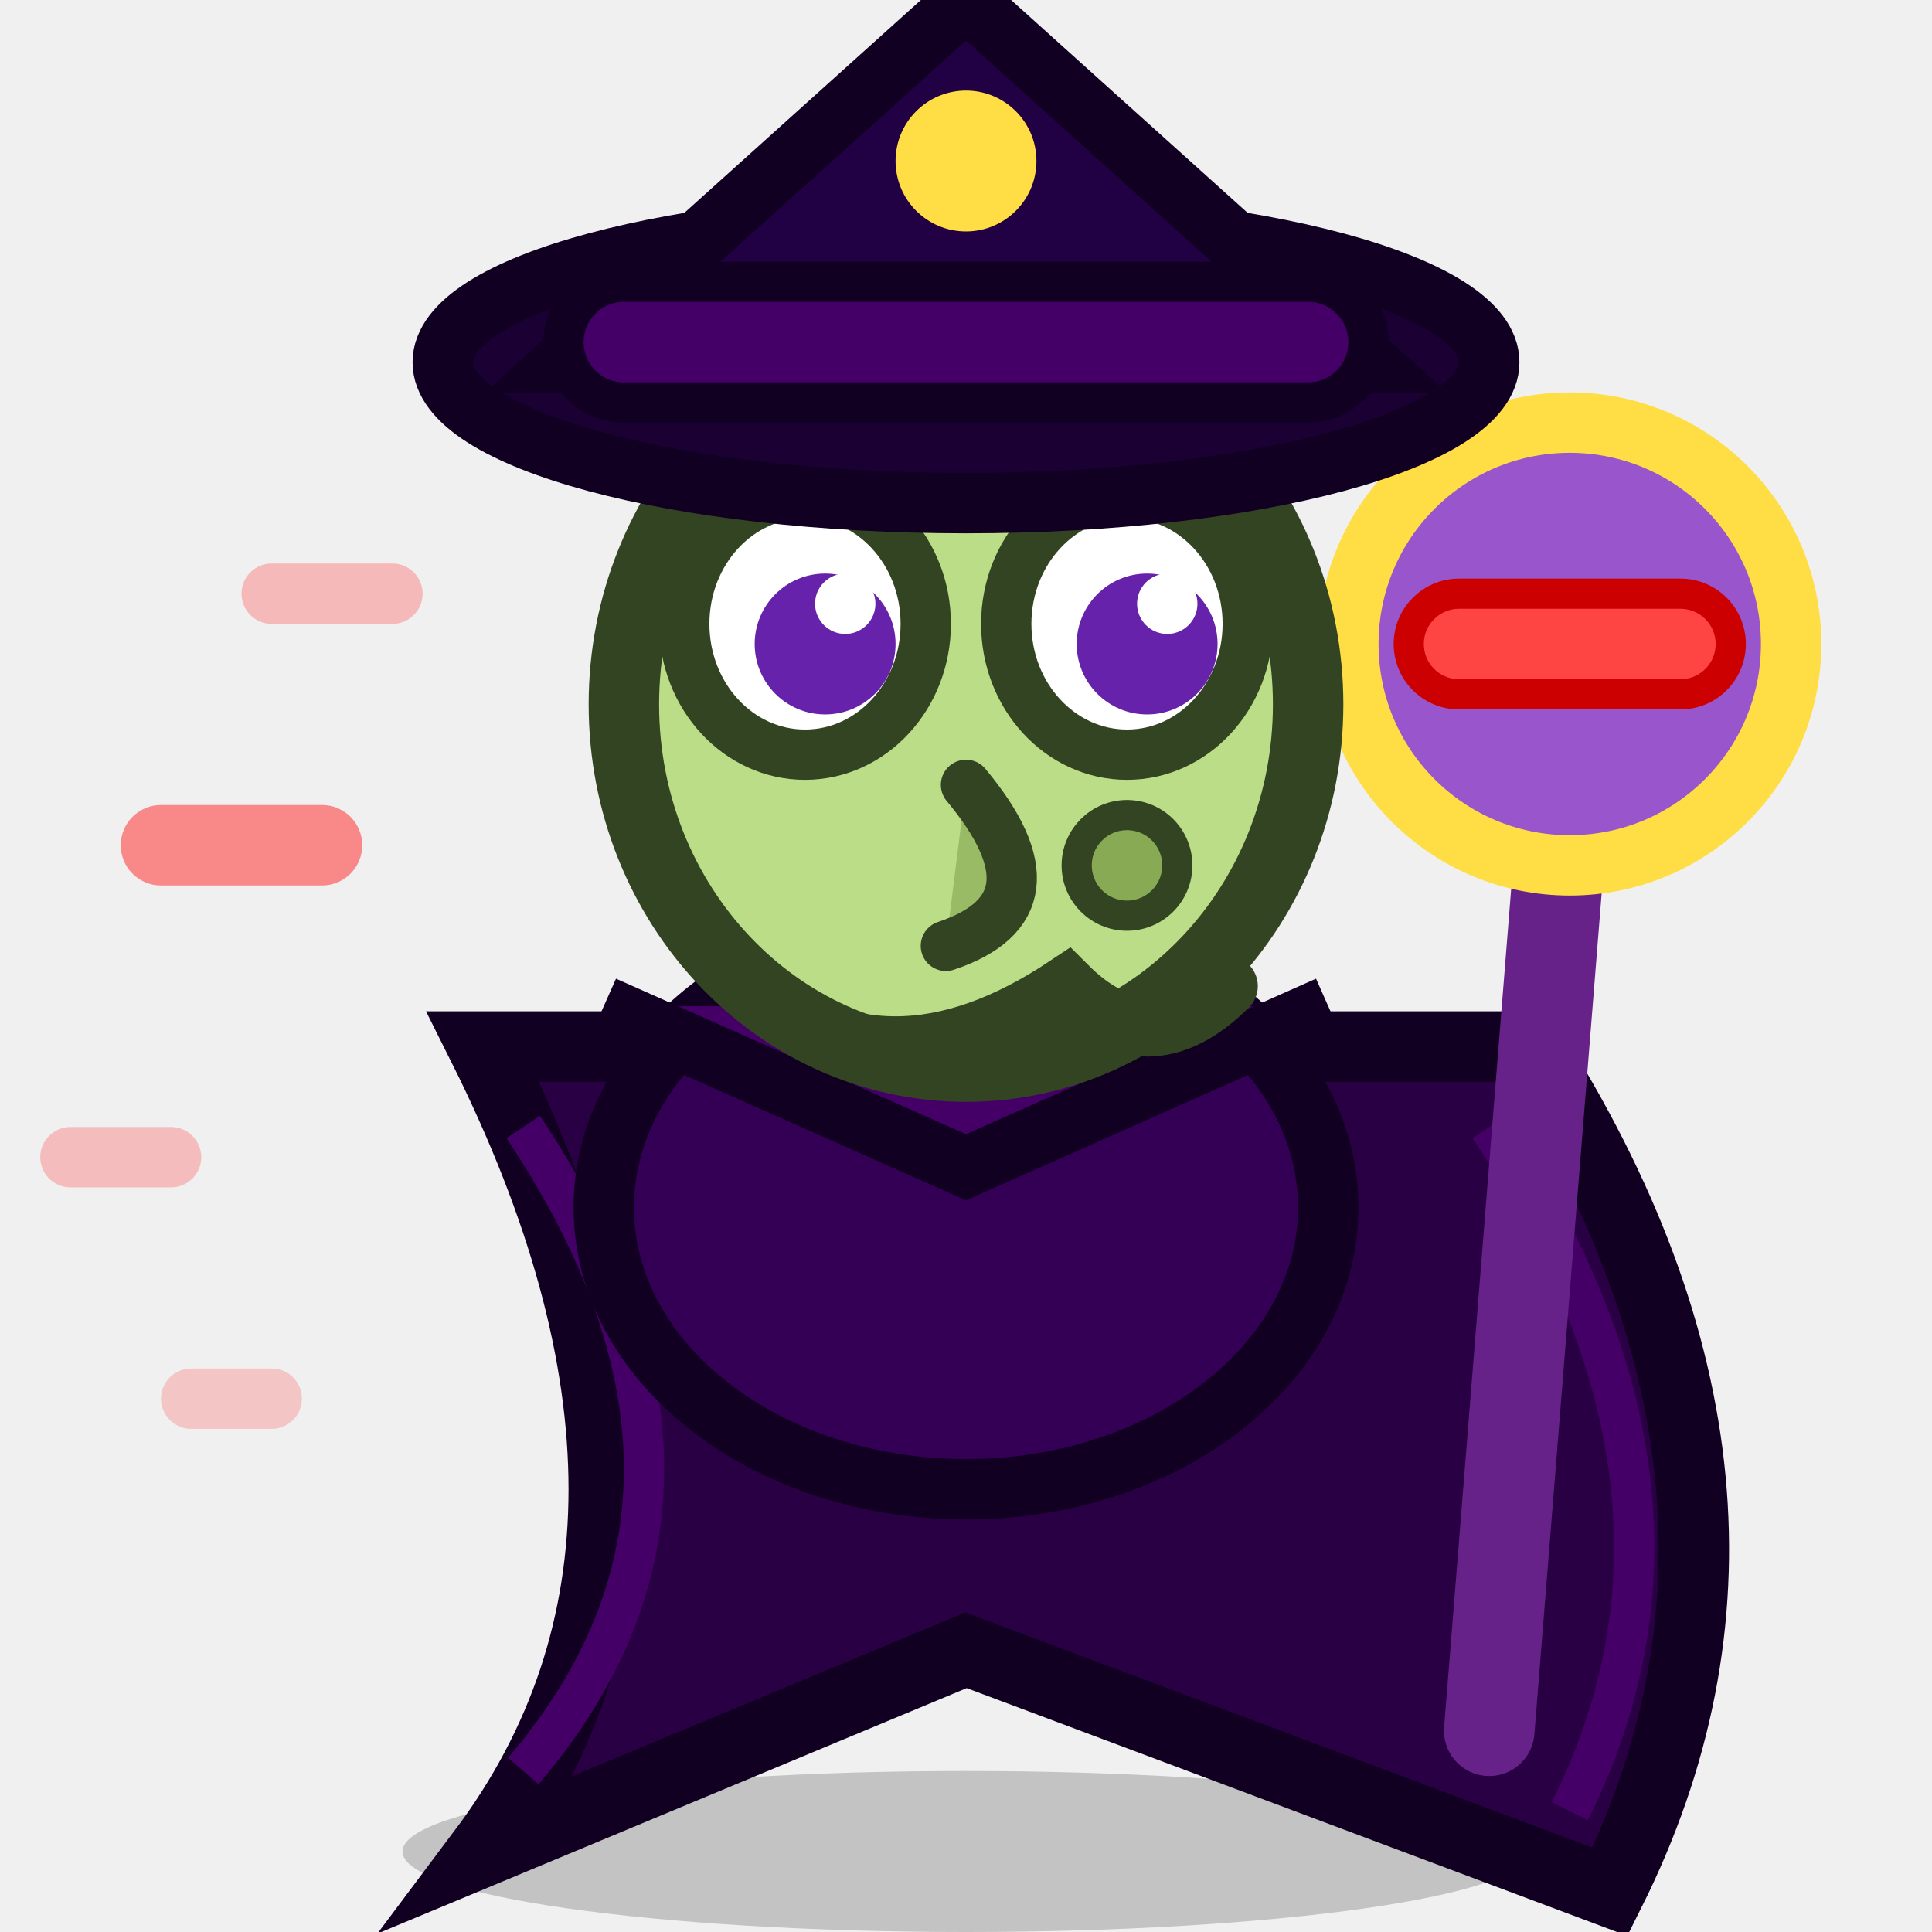
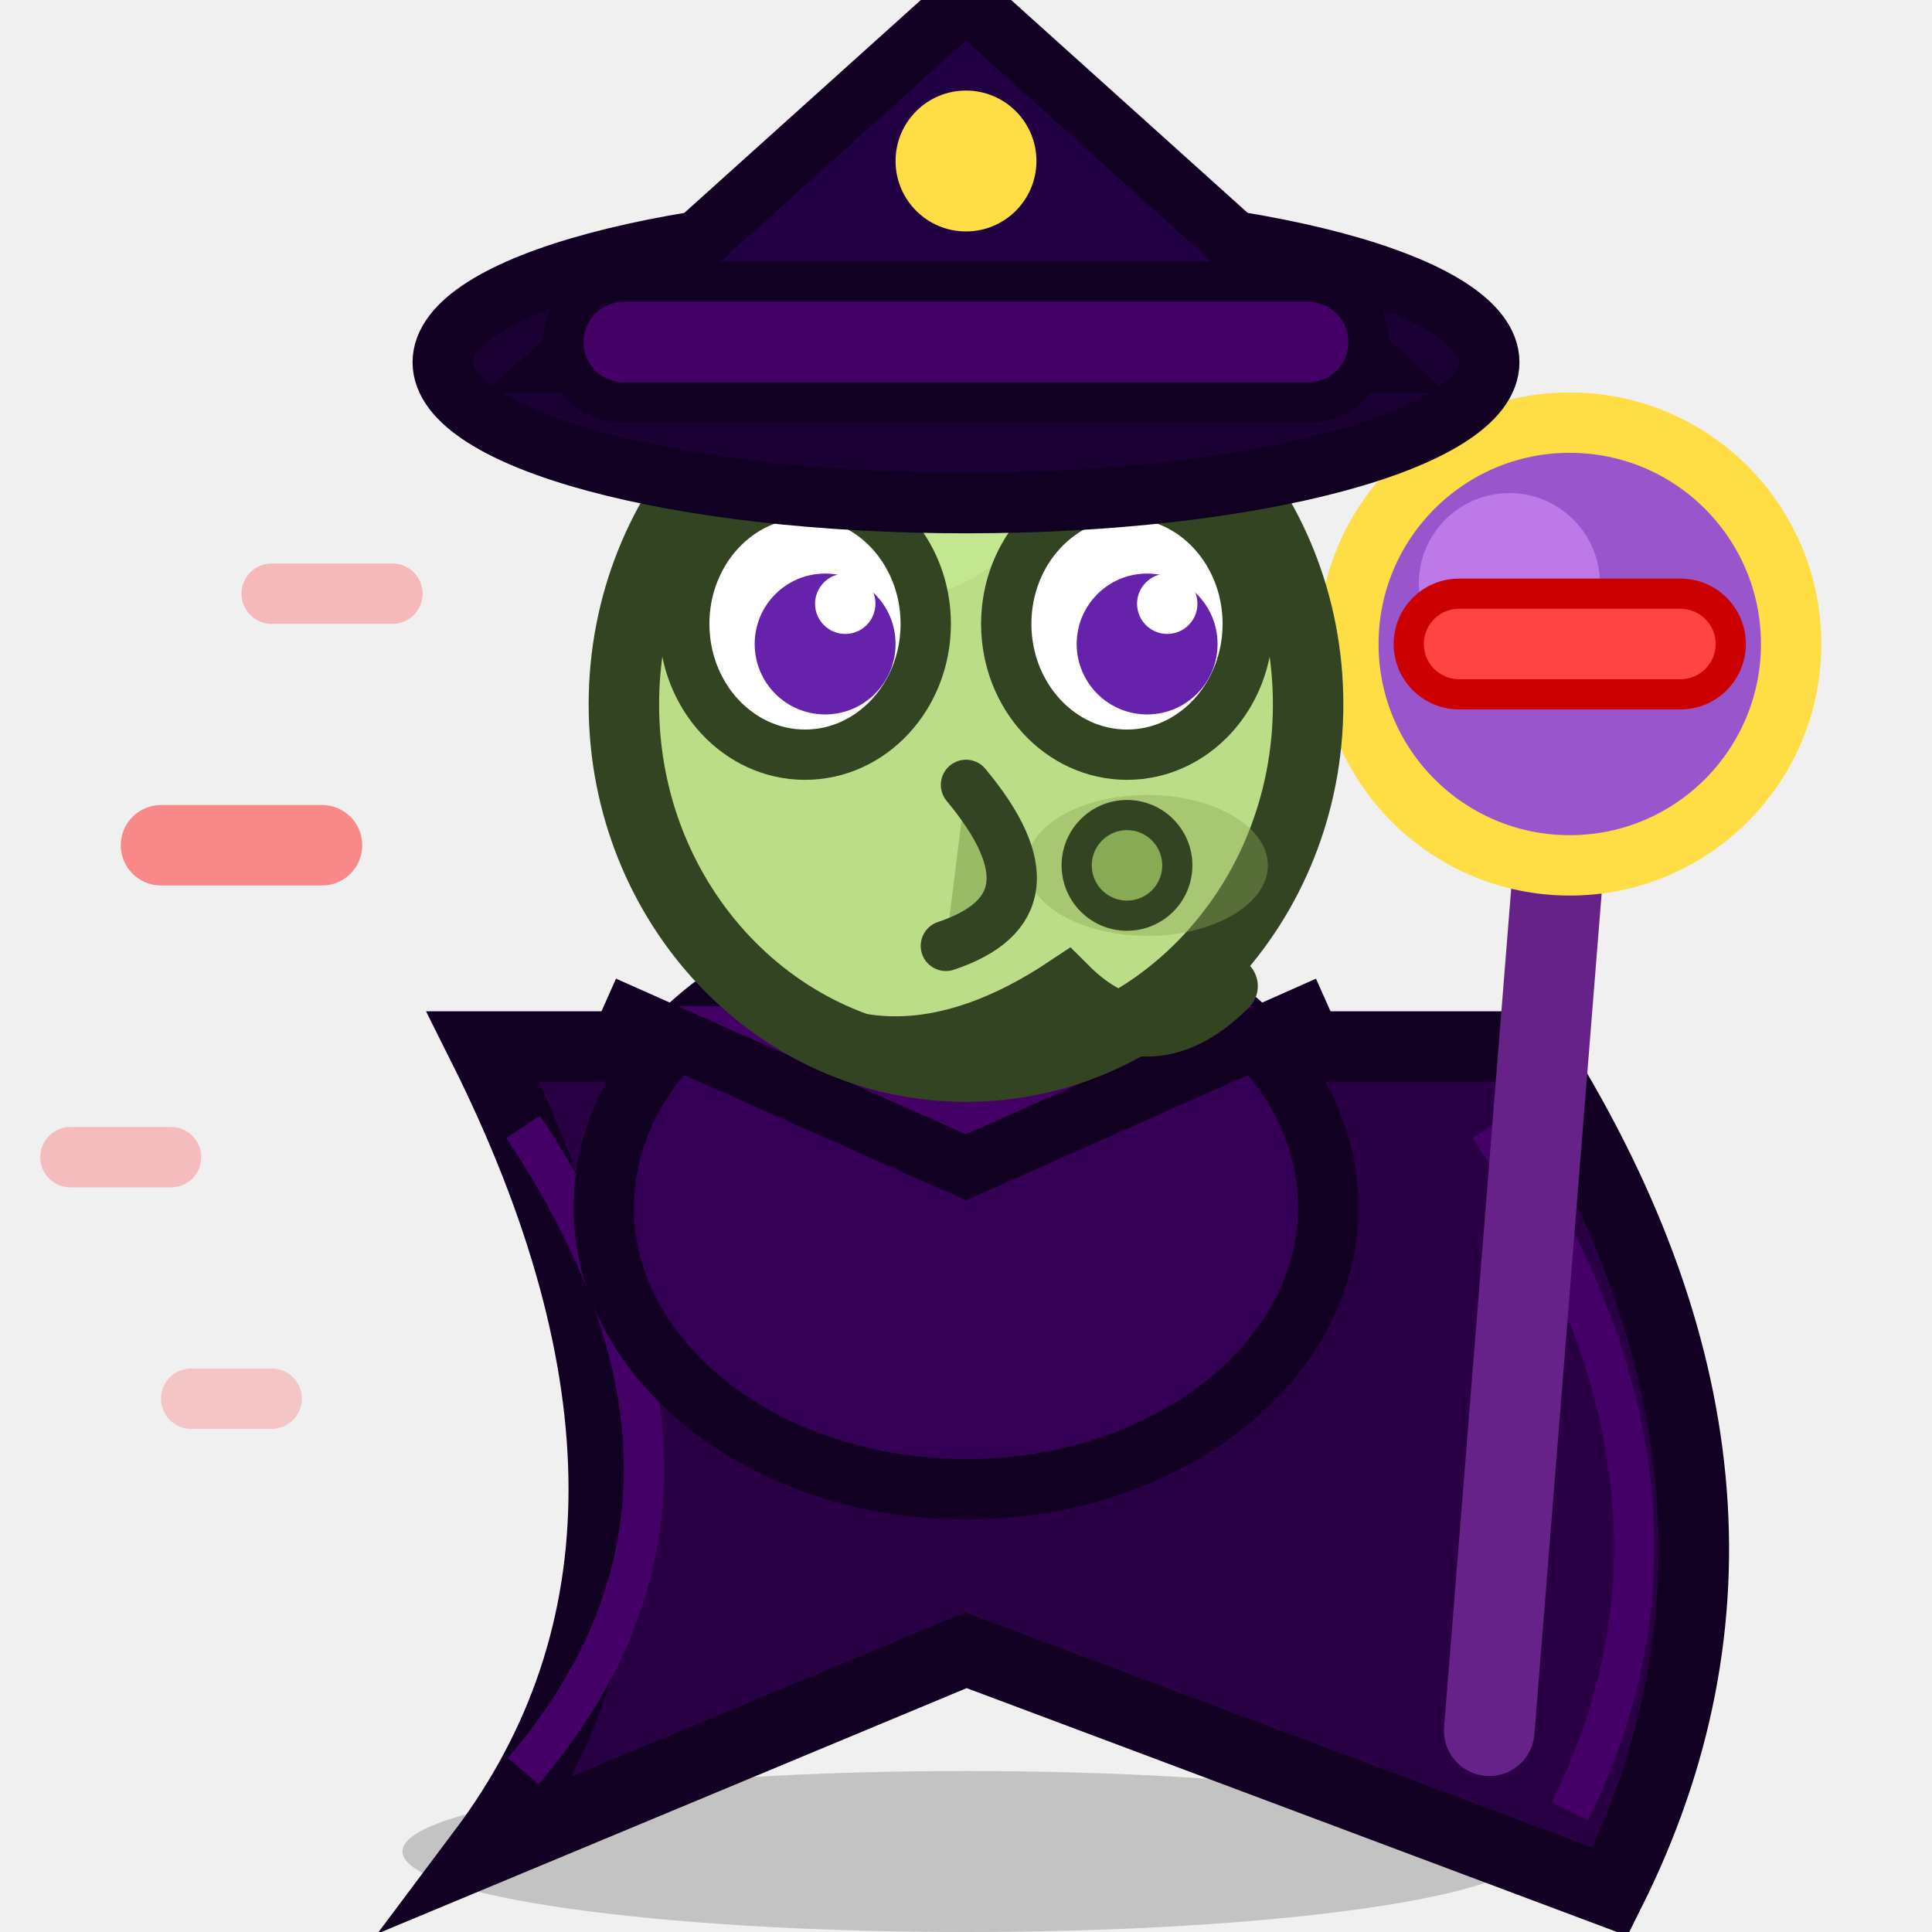
<svg xmlns="http://www.w3.org/2000/svg" viewBox="0 0 96 96">
  <ellipse cx="48" cy="92" rx="28" ry="4" fill="#00000030" />
  <path d="M24,52 Q36,76 24,92 L48,82 L80,94 Q90,74 76,52 Z" fill="#2A0044" stroke="#110022" stroke-width="3.5" />
  <path d="M26,56 Q38,74 26,88" fill="none" stroke="#440066" stroke-width="2" />
  <path d="M74,56 Q86,74 78,90" fill="none" stroke="#440066" stroke-width="2" />
  <ellipse cx="48" cy="60" rx="18" ry="14" fill="#330055" stroke="#110022" stroke-width="3" />
  <path d="M30,50 L48,58 L66,50" fill="#440066" stroke="#110022" stroke-width="3" />
  <line x1="74" y1="86" x2="78" y2="36" stroke="#662288" stroke-width="4.5" stroke-linecap="round" />
  <circle cx="78" cy="32" r="11" fill="#9955CC" stroke="#FFDD44" stroke-width="3" />
+   <circle cx="75" cy="29" r="4.5" fill="#DD99FF" opacity="0.52" />
  <rect x="70" y="29.5" width="16" height="5" rx="2.5" fill="#FF4444" stroke="#CC0000" stroke-width="1.5" />
  <ellipse cx="48" cy="35" rx="17" ry="18" fill="#BBDD88" stroke="#334422" stroke-width="3.5" />
+   <ellipse cx="43" cy="25" rx="8" ry="5" fill="#CCEE99" opacity="0.52" />
+   <ellipse cx="57" cy="43" rx="6" ry="3.5" fill="#8AAA55" opacity="0.42" />
  <ellipse cx="40" cy="31" rx="6" ry="6.5" fill="white" stroke="#334422" stroke-width="2.5" />
  <ellipse cx="56" cy="31" rx="6" ry="6.5" fill="white" stroke="#334422" stroke-width="2.5" />
  <circle cx="41" cy="32" r="3.5" fill="#6622AA" />
  <circle cx="57" cy="32" r="3.5" fill="#6622AA" />
  <circle cx="42" cy="30" r="1.5" fill="white" />
  <circle cx="58" cy="30" r="1.5" fill="white" />
  <path d="M48,39 Q53,45 47,47" fill="#99BB66" stroke="#334422" stroke-width="2.5" stroke-linecap="round" />
  <path d="M37,49 Q44,55 53,49 Q57,53 61,49" fill="none" stroke="#334422" stroke-width="3" stroke-linecap="round" />
  <circle cx="56" cy="43" r="2.5" fill="#88AA55" stroke="#334422" stroke-width="1.5" />
  <ellipse cx="48" cy="18" rx="26" ry="7" fill="#1A0033" stroke="#110022" stroke-width="3" />
  <polygon points="48,0 28,18 68,18" fill="#220044" stroke="#110022" stroke-width="3" />
  <rect x="28" y="14" width="40" height="6" rx="3" fill="#440066" stroke="#110022" stroke-width="2" />
  <circle cx="48" cy="8" r="3.5" fill="#FFDD44" />
  <rect x="6" y="40" width="12" height="4" rx="2" fill="#FF4444" opacity="0.6" />
  <rect x="12" y="28" width="9" height="3" rx="1.5" fill="#FF6666" opacity="0.4" />
  <rect x="2" y="56" width="8" height="3" rx="1.5" fill="#FF4444" opacity="0.3" />
  <rect x="8" y="68" width="7" height="3" rx="1.5" fill="#FF4444" opacity="0.25" />
</svg>
